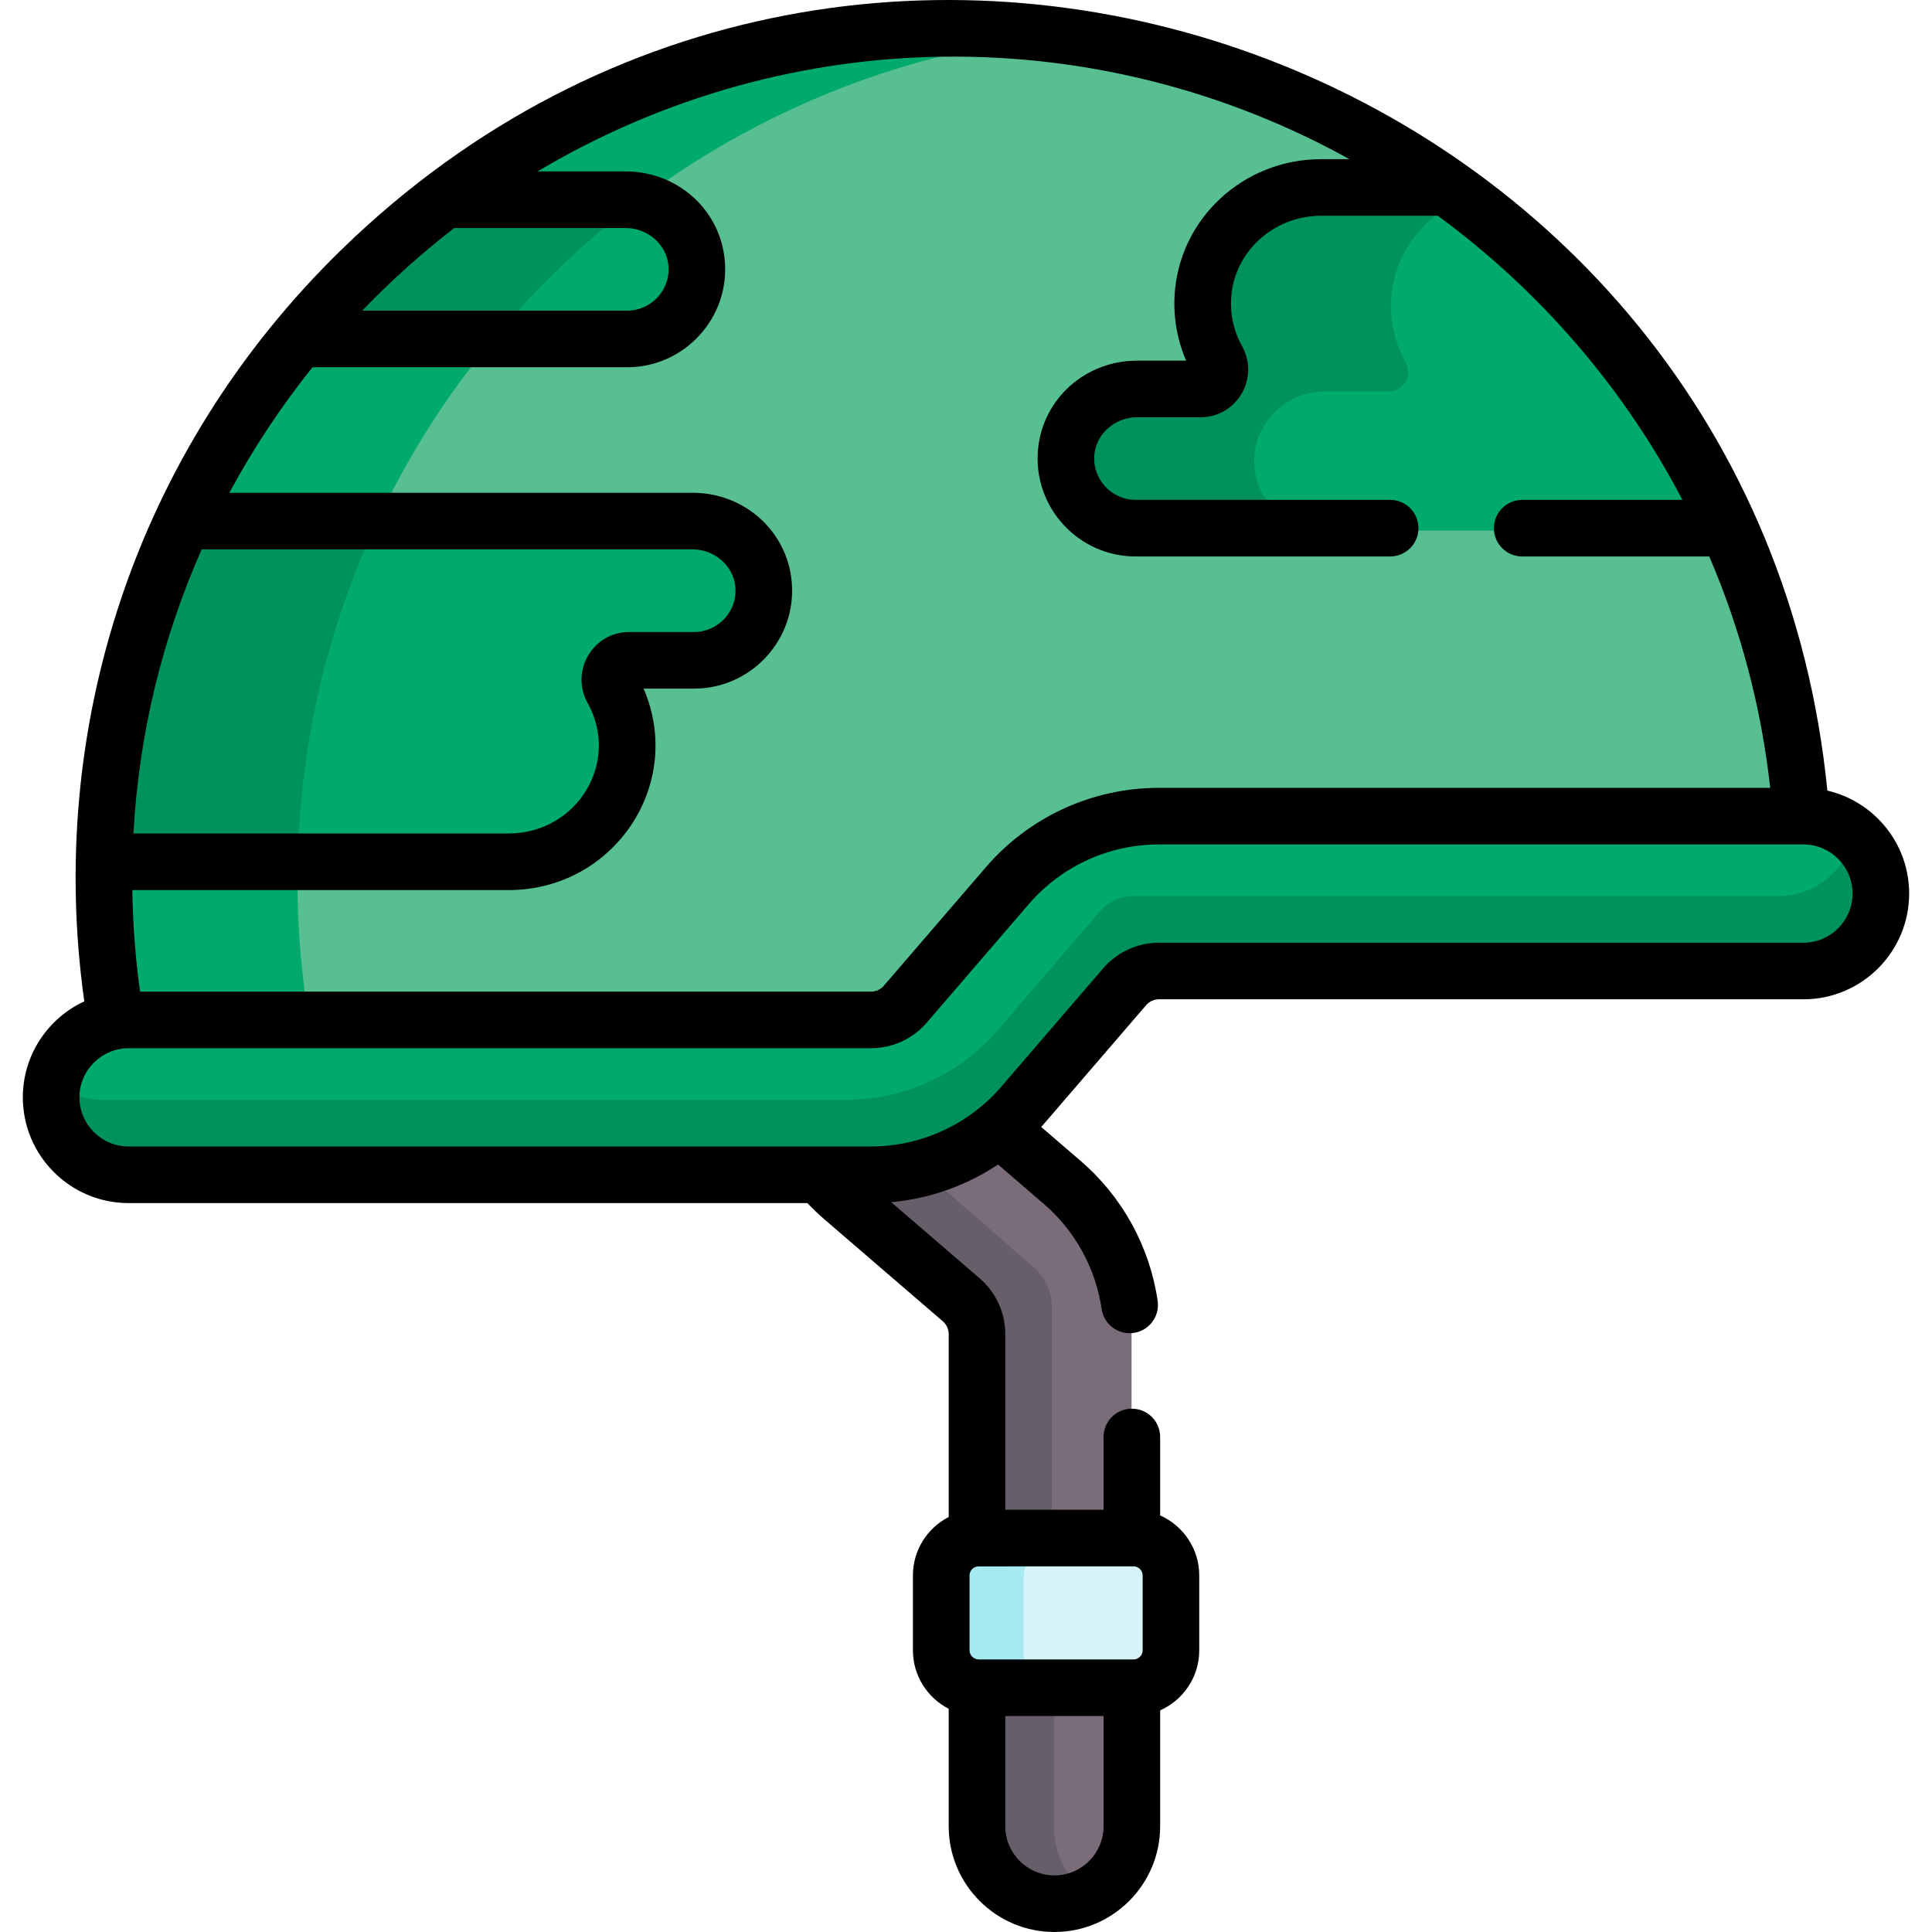
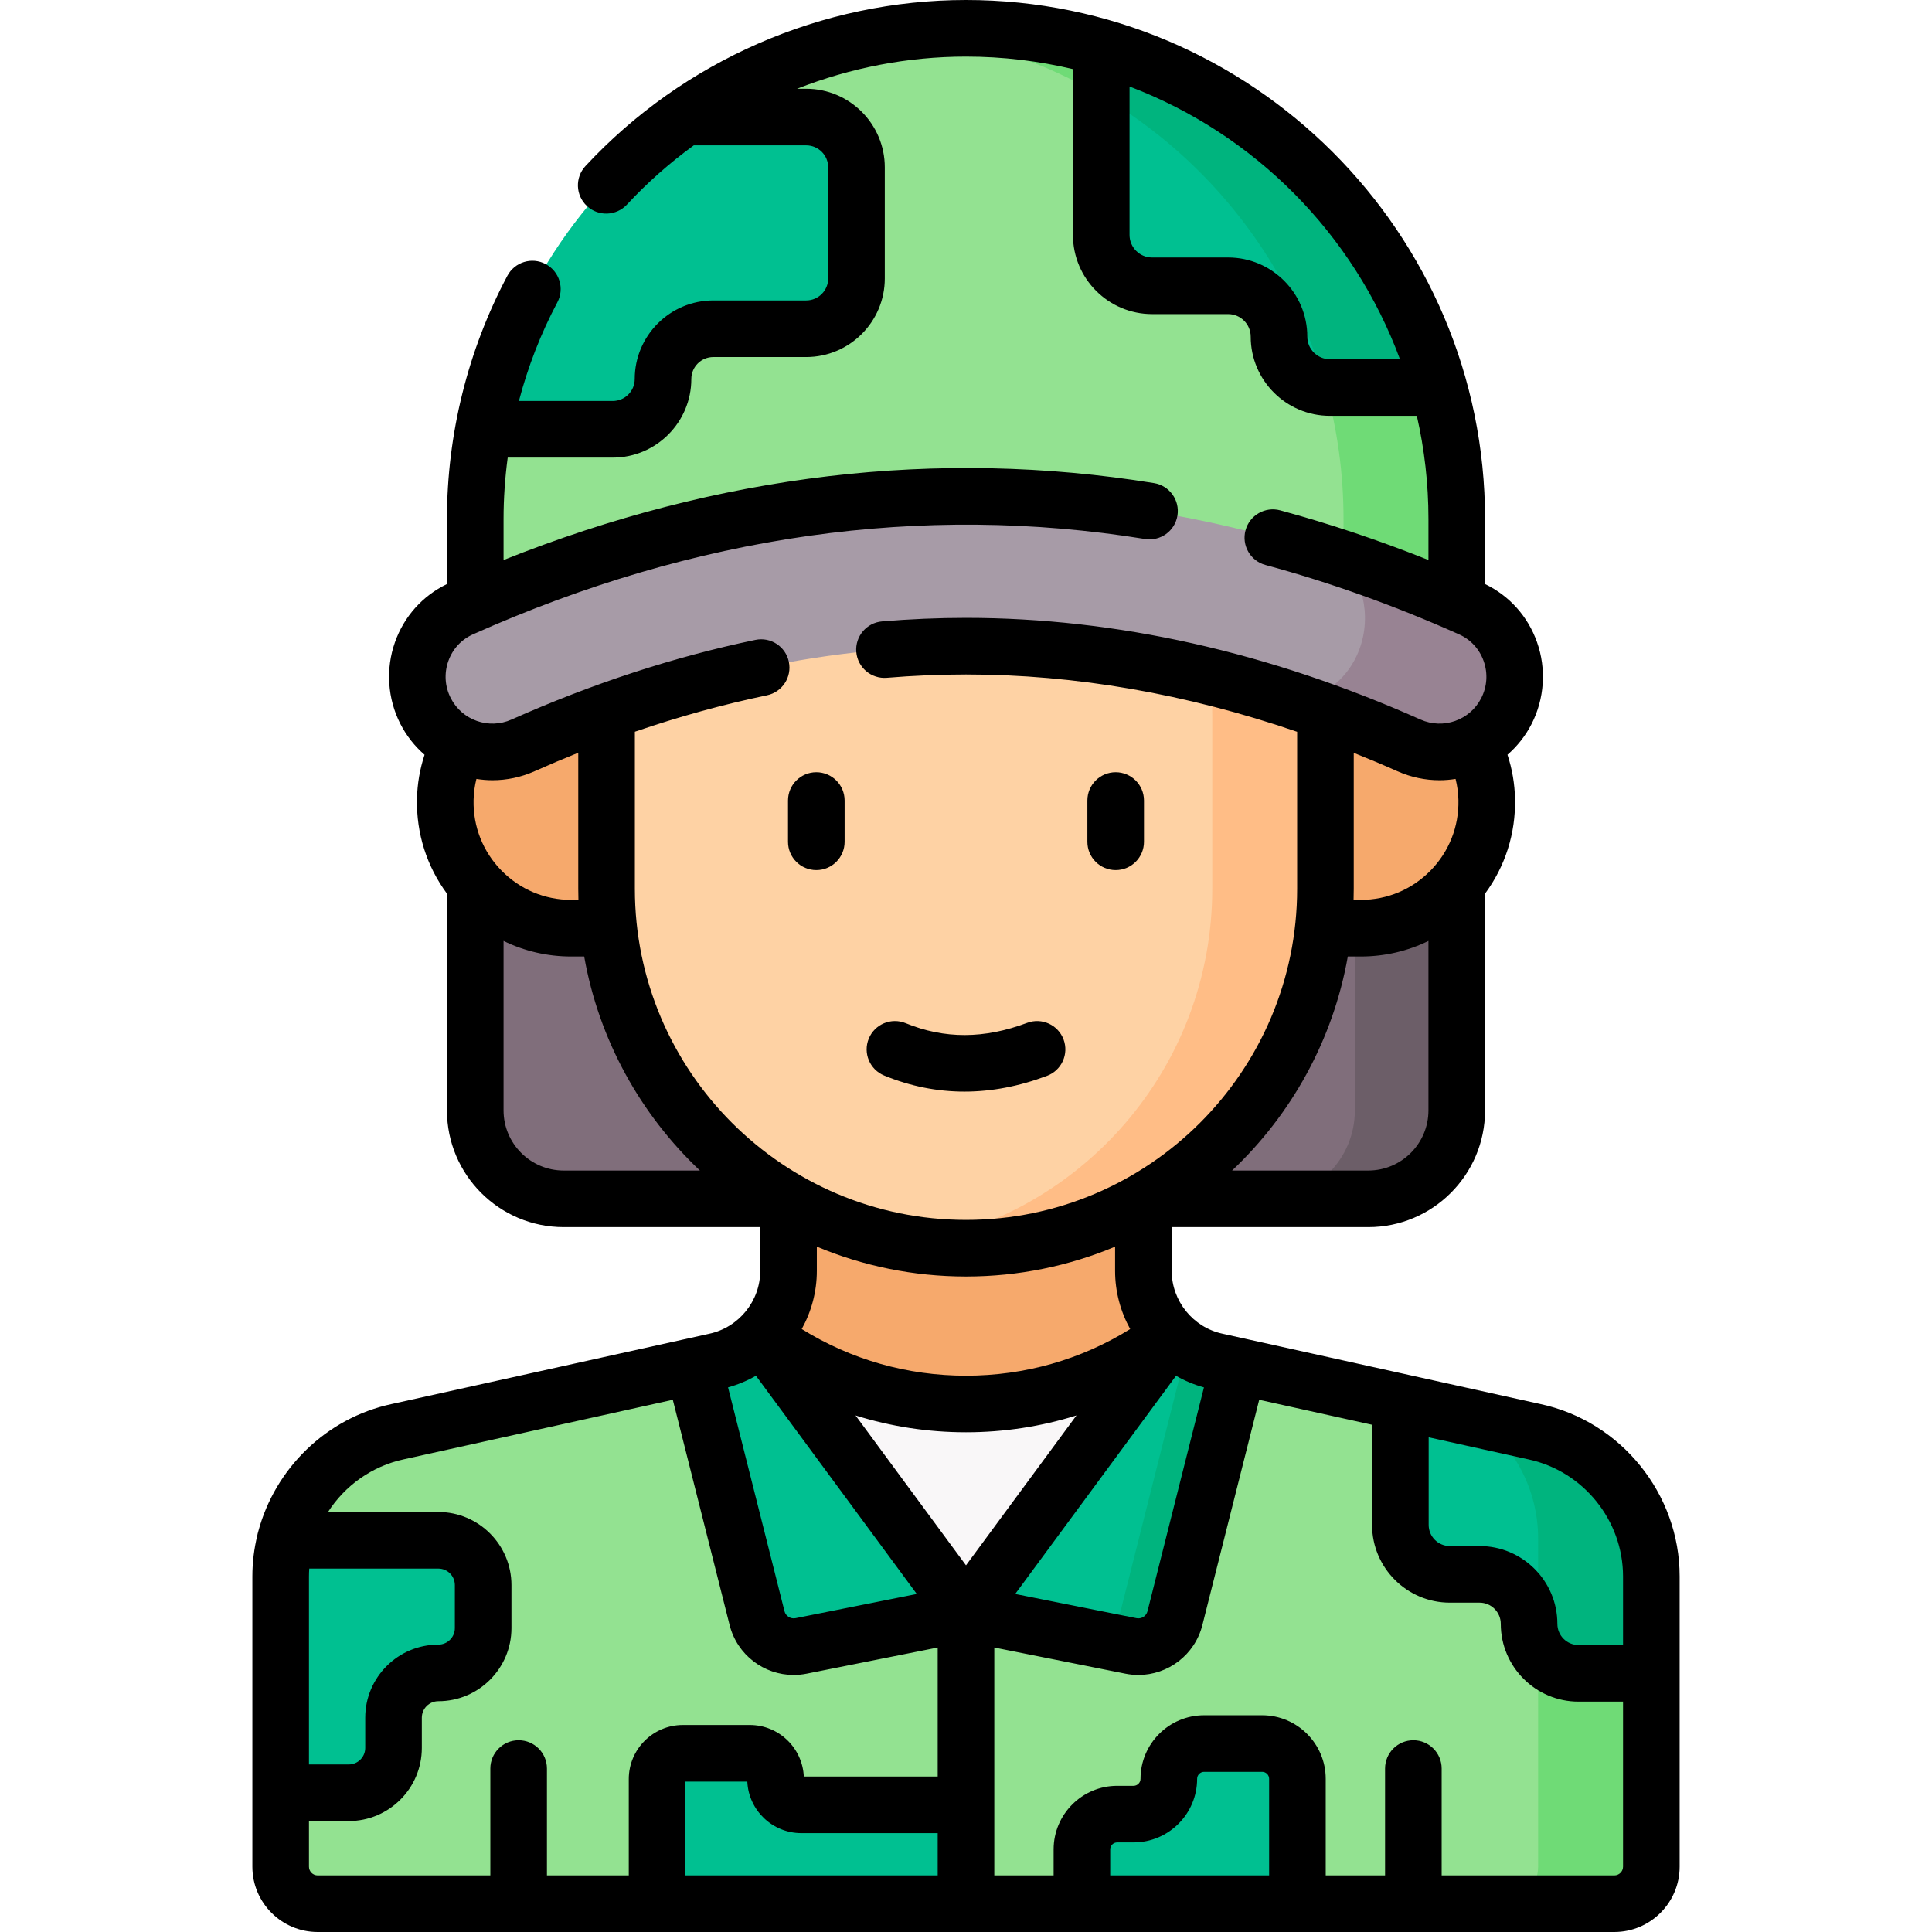
- <svg xmlns="http://www.w3.org/2000/svg" id="Capa_1" enable-background="new 0 0 512.007 512.007" height="512" viewBox="0 0 512.007 512.007" width="512">
+ <svg xmlns="http://www.w3.org/2000/svg" id="Capa_1" enable-background="new 0 0 512 512" height="512" viewBox="0 0 512 512" width="512">
  <g>
    <g>
-       <path d="m230.746 310.799c12.534 0 24.536-4.471 34.005-12.481l16.693 14.542c11.716 10.204 18.435 25.028 18.435 40.67v57.716h-40.616c-.144 0-.284.016-.426.022v-57.738c0-3.537-1.519-6.889-4.169-9.197l-31.402-27.355c-2.188-1.906-4.202-3.975-6.031-6.179z" fill="#7b6c79" />
-       <g fill="#665e68">
-         <path d="m278.728 346.293c0-3.981-1.709-7.753-4.691-10.35l-30.651-26.701c-4.098 1.017-8.335 1.556-12.64 1.556h-13.512c1.829 2.204 3.842 4.272 6.031 6.179l31.402 27.355c2.65 2.308 4.169 5.66 4.169 9.197v57.738c.142-.006.282-.022.426-.022h19.467v-64.952z" />
-         <path d="m279.208 411.242c-.018 0-.036.002-.054.003h20.724v-.003z" />
+       <g>
+         <path d="m427.62 417.76-17 76.93c0 5.42-4.39 9.81-9.81 9.81h-18.76l-9.329-10-5.671 10h-23.22l-33.815-10-23.295 10h-23.22l-70.694-10-18.676 10h-29.18l-8.689-10-6.311 10h-45.76c-5.42 0-9.81-4.39-9.81-9.81v-19.59l10-57.34c0-3.323-9.583-6.565-8.793-9.671 3.605-14.18 14.973-25.505 29.813-28.679l78.39-17.346 5.8 8.716c11.3-2.42 29.38-22.41 29.38-33.98l-10-35.39 94.04-.42-10 35.81c0 11.57 8.08 21.56 19.39 23.98l15.896 1.305 42.826 9.475 35.478 17.85c18.09 3.87 21.02 9.85 21.02 28.35z" fill="#93e291" />
+         <path d="m256 478.3-7.5 26.2h-74.37v-33.03c0-3.772 3.058-6.83 6.83-6.83h17.74c3.772 0 6.83 3.058 6.83 6.83 0 3.772 3.058 6.83 6.83 6.83z" fill="#00c091" />
+         <path d="m386.052 203.386-20 90.88c0 12.936-10.489 23.435-23.434 23.435h-193.235c-12.945 0-23.434-10.499-23.434-23.435v-90.88z" fill="#806e7b" />
+         <path d="m386.05 203.39v90.88c0 12.93-10.49 23.43-23.43 23.43h-27c12.94 0 23.43-10.5 23.43-23.43v-90.88z" fill="#6c5e68" />
+         <path d="m310.11 354.06-20.334 41.154-33.776 32.256-36.332-35.722-17.788-37.698c15.08 11.32 33.82 8.02 54.12 8.02s39.03 3.3 54.11-8.01z" fill="#f9f7f8" />
+         <path d="m359.956 179.205h-17.184v66.775h17.844c18.667 0 33.756-15.319 33.38-34.072-.366-18.28-15.756-32.703-34.04-32.703z" fill="#f6a96c" />
+         <path d="m152.044 179.205h17.184v66.775h-17.844c-18.667 0-33.756-15.319-33.38-34.072.366-18.28 15.756-32.703 34.04-32.703z" fill="#f6a96c" />
+         <path d="m310.11 354.06c-15.08 11.31-33.81 18.01-54.11 18.01s-39.04-6.7-54.12-18.02c4.42-4.47 7.09-10.6 7.09-17.25v-35.39l94.04-.42v35.81c0 6.66 2.67 12.79 7.1 17.26z" fill="#f6a96c" />
+         <path d="m256 328.786c-5.104 0-10.114 1.599-15 .826-45.481-7.194-80.255-46.577-80.255-94.081v-45.878c0-52.608 42.647-95.255 95.255-95.255 52.608 0 85.255 42.647 85.255 95.255v45.878c0 52.608-32.647 93.255-85.255 93.255z" fill="#fed2a4" />
+         <path d="m351.26 189.65v45.88c0 52.61-42.65 95.26-95.26 95.26-5.1 0-10.11-.4-15-1.18 45.48-7.19 80.26-46.57 80.26-94.08v-45.88c0-26.3-10.66-50.11-27.9-67.35-13.9-13.9-32.06-23.52-52.36-26.72 4.89-.78 9.9-1.18 15-1.18 26.3 0 50.12 10.66 67.36 27.9s27.9 41.05 27.9 67.35z" fill="#ffbd86" />
+         <path d="m386.052 173.054-127.404-23.524-132.7 23.524v-35.503c0-8.123.745-16.072 2.169-23.782 3.94-21.322 23.082-40.821 36.059-57.131 7.787-9.786 6.954-18.424 17.208-25.619 17.263-12.112 37.604-20.135 59.616-22.663 4.922-.565 9.927 1.144 15 1.144 71.826 0 120.052 56.226 120.052 128.052z" fill="#93e291" />
+         <path d="m386.05 137.55v35.5l-30-5.54v-29.96c0-12.078-1.646-23.771-4.726-34.868-6.078-21.896-7.741-41.47-23.364-57.092-7.815-7.815-26.62-14.64-36.211-20.271-15.211-8.93-32.399-14.855-50.749-16.959 4.92-.57 9.93-.86 15-.86 12.432 0 24.456 1.744 35.84 5.001 21.508 6.152 30.734 17.703 46.12 33.089 15.615 15.615 37.274 35.176 43.354 57.058 3.087 11.107 4.736 22.812 4.736 34.902z" fill="#6fdb76" />
+         <path d="m371.33 92.7-18.9 7c-.393 0-.781 2.983-1.166 2.95-6.903-.591-12.314-6.383-12.314-13.43 0-7.45-6.04-13.48-13.48-13.48h-20.15c-7.45 0-13.48-6.04-13.48-13.48v-36.887l10-2.873c21.51 6.15 20.73 7.7 36.12 23.09 15.63 15.63 27.29 25.2 33.37 47.11z" fill="#00c091" />
+         <path d="m396.219 188.422c-4.812 9.429-13.161 11.421-22.83 7.112-10.076-4.49-20.166-6.409-30.257-9.754-29.152-9.665-58.311-14.541-87.132-14.541-38.797 0-78.206 8.836-117.389 26.296-9.669 4.308-21.018.316-25.83-9.112-5.158-10.105-.862-22.536 9.497-27.162 77.604-34.656 155.941-39.035 233.73-13.137 11.25 3.746 22.489 11.124 33.713 16.137 10.36 4.625 11.655 14.056 6.498 24.161z" fill="#a79ba7" />
+         <path d="m399.22 188.42c-4.81 9.43-16.16 13.42-25.83 9.11-10.21-4.55-20.44-8.51-30.67-11.88 6.93-.34 13.47-4.66 16.83-11.9 4.1-8.83 2.22-19.29-3.93-25.75 11.38 3.77 22.75 8.19 34.1 13.26 10.36 4.63 14.66 17.06 9.5 27.16z" fill="#988393" />
+         <g fill="#00c091">
+           <path d="m226.98 44.345v29.45c0 7.359-5.966 13.325-13.325 13.325h-24.62c-7.359 0-13.325 5.966-13.325 13.325 0 7.359-5.966 13.325-13.325 13.325h-34.265c6.3-34.12 25.92-63.57 53.27-82.75h32.265c7.359 0 13.325 5.966 13.325 13.325z" />
+           <path d="m128.04 420.065v11.4c0 6.558-5.317 11.875-11.875 11.875-6.558 0-11.875 5.317-11.875 11.875v8.01c0 6.558-5.317 11.875-11.875 11.875h-18.035v-57.34c0-3.29.41-6.5 1.19-9.57h40.595c6.558 0 11.875 5.317 11.875 11.875z" />
+           <path d="m343.83 471.41v33.09h-57.11v-14.39c0-5.164 4.186-9.35 9.35-9.35h4.33c5.164 0 9.35-4.186 9.35-9.35 0-5.164 4.186-9.35 9.35-9.35h15.38c5.164 0 9.35 4.186 9.35 9.35z" />
+           <path d="m318.21 372.067-9.84 56.76c-1.31 5.17-3.43 4.4-8.66 3.36l-7.882 2.428-35.828-7.148 54.11-73.41c1.309 1.321 2.769 2.497 4.358 3.497 2.38 1.499-4.952 12.605-2.068 13.223z" />
+         </g>
+         <path d="m328.21 362.07-16.84 66.76c-1.31 5.17-6.43 8.4-11.66 7.36l-7.89-1.57c2.38-1.5 4.19-3.87 4.93-6.8l17.72-70.27c2.37 1.5 5.04 2.61 7.93 3.23z" fill="#00b47e" />
+         <path d="m256 427.467-43.71 8.72c-5.23 1.04-10.35-2.2-11.66-7.36l-16.84-66.77 5.8-1.28c4.8-1.03 9.02-3.42 12.29-6.73z" fill="#00c091" />
+         <path d="m381.32 102.7h-28.89c-.38 0-.75-.02-1.12-.05-6.08-21.88-17.74-41.45-33.35-57.06-7.79-7.79-16.56-14.6-26.12-20.22v-12.87c.06.02.13.04.19.05 21.43 6.17 40.59 17.7 55.93 33.04 15.63 15.63 27.29 35.2 33.36 57.11z" fill="#00b47e" />
+         <path d="m427.62 417.76 10 25.69v51.24c0 5.42-4.39 9.81-9.81 9.81h-30c5.42 0 9.81-4.39 9.81-9.81v-56.797l3-20.133c0-12.86-9.24-24.49-19.13-31.69l15.11 3.34c18.09 3.87 21.02 9.85 21.02 28.35z" fill="#6fdb76" />
+         <path d="m427.62 417.76 7 24.69-16.285-2c-4.414 0-8.319.819-10.696-2.524-1.523-2.142-2.419-4.762-2.419-7.591 0-7.243-5.872-13.115-13.115-13.115h-7.88c-7.243 0-13.115-5.872-13.115-13.115v-32.545l20.39 4.51 15.1 5.34c18.09 3.87 21.02 17.85 21.02 36.35z" fill="#00c091" />
+         <path d="m437.62 417.76v25.69h-19.29c-4.43 0-8.34-2.2-10.71-5.56v-30.13c0-12.86-6.24-24.49-16.13-31.69l15.11 3.34c18.09 3.87 31.02 19.85 31.02 38.35z" fill="#00b47e" />
      </g>
-       <path d="m33.991 270.934h196.755c3.496 0 6.809-1.519 9.089-4.168l27.034-31.401c10.084-11.716 24.735-18.435 40.194-18.435h170.789c11.334 0 20.521 9.187 20.521 20.521s-9.187 20.521-20.521 20.521h-170.789c-3.496 0-6.809 1.519-9.089 4.169l-27.034 31.402c-10.085 11.715-24.736 18.433-40.194 18.433h-196.755c-11.334 0-20.521-9.187-20.521-20.521s9.187-20.521 20.521-20.521z" fill="#00a96c" />
-       <path d="m491.188 221.873c-2.208 8.952-10.268 15.6-19.902 15.6h-170.789c-3.496 0-6.809 1.519-9.089 4.169l-27.034 31.402c-10.085 11.714-24.736 18.433-40.194 18.433h-196.755c-5.096 0-9.748-1.868-13.336-4.943-.39 1.579-.619 3.222-.619 4.922 0 11.334 9.187 20.521 20.521 20.521h196.755c15.458 0 30.108-6.718 40.194-18.433l27.034-31.402c2.281-2.65 5.593-4.169 9.089-4.169h170.789c11.334 0 20.521-9.187 20.521-20.521 0-6.239-2.793-11.816-7.185-15.579z" fill="#00925c" />
-       <path d="m307.063 216.93c-15.459 0-30.109 6.719-40.194 18.435l-27.034 31.401c-2.281 2.649-5.593 4.168-9.089 4.168h-196.755c-1.14 0-2.252.117-3.341.296-2.392-14.085-3.487-28.611-3.126-43.46 2.972-121.993 103.679-219.927 225.708-219.62 118.589.298 215.625 92.261 224.021 208.78z" fill="#58bf93" />
-       <path d="m78.9 227.77c2.756-113.14 89.583-205.571 199.514-218.147-8.268-.942-16.667-1.451-25.182-1.472-122.029-.308-222.736 97.626-225.708 219.619-.361 14.849.733 29.375 3.126 43.46 1.09-.179 2.201-.296 3.341-.296h47.988c-2.358-13.993-3.438-28.419-3.079-43.164z" fill="#00a96c" />
-       <path d="m259.262 444.919h40.616v39.709c0 11.334-9.187 20.521-20.521 20.521s-20.521-9.187-20.521-20.521v-39.731c.142.007.282.022.426.022z" fill="#7b6c79" />
-       <path d="m279.357 484.628v-39.709h-20.095c-.144 0-.284-.015-.426-.022v39.731c0 11.334 9.188 20.521 20.521 20.521 3.742 0 7.24-1.018 10.26-2.768-6.128-3.549-10.26-10.161-10.26-17.753z" fill="#665e68" />
-       <path d="m202.254 155.367c1.062 10.952-7.615 20.262-18.36 20.262h-17.222c-3.952 0-6.387 4.247-4.459 7.697 2.708 4.845 4.144 10.486 3.847 16.465-.819 16.494-14.883 29.236-31.398 29.236h-107.153c.008-.42.005-.837.015-1.257.773-31.746 8.178-61.856 20.842-89.036h135.104c9.565-.001 17.862 7.112 18.784 16.633z" fill="#00a96c" />
-       <path d="m48.366 138.733c-12.323 27.907-20.208 55.411-20.857 90.293h51.375c.008-.42.005-.837.015-1.257.773-31.745 8.167-61.859 20.831-89.036z" fill="#00925c" />
-       <path d="m184.516 70.204c1.062 10.952-7.615 20.262-18.36 20.262h-87.324c11.343-13.758 24.277-26.15 38.516-36.895h48.384c9.565-.001 17.861 7.112 18.784 16.633z" fill="#00a96c" />
-       <path d="m165.732 53.571h-48.384c-5.317 4.013-10.452 8.257-15.391 12.714-.047.042-.093.084-.14.127-6.557 5.928-12.766 12.235-18.593 18.888-.048.055-.096.11-.144.165-1.439 1.646-2.856 3.313-4.248 5.001h51.383c11.269-13.666 24.106-25.988 38.234-36.682-.892-.128-1.796-.213-2.717-.213z" fill="#00925c" />
-       <path d="m457.916 140.613h-157.072c-10.745 0-19.421-9.31-18.36-20.262.923-9.52 9.22-16.633 18.785-16.633h16.797c3.952 0 6.387-4.247 4.459-7.698-2.708-4.845-4.144-10.486-3.847-16.465.819-16.494 14.883-29.236 31.398-29.236h33.788c31.958 22.954 57.659 54.065 74.052 90.294z" fill="#00a96c" />
-       <path d="m332.484 120.351c.923-9.521 9.22-16.633 18.785-16.633h16.797c3.952 0 6.387-4.247 4.459-7.698-2.708-4.845-4.144-10.486-3.847-16.465.597-12.024 8.237-22.048 18.73-26.601-1.179-.882-2.349-1.775-3.545-2.635h-33.788c-16.515 0-30.579 12.741-31.398 29.235-.297 5.979 1.139 11.62 3.847 16.465 1.928 3.45-.507 7.698-4.459 7.698h-16.797c-9.565 0-17.862 7.112-18.785 16.633-1.062 10.952 7.615 20.262 18.36 20.262h50c-10.744.001-19.421-9.309-18.359-20.261z" fill="#00925c" />
-       <path d="m259.262 408.245h41.067c5.448 0 9.906 4.458 9.906 9.906v19.862c0 5.448-4.458 9.906-9.906 9.906h-41.067c-5.448 0-9.906-4.458-9.906-9.906v-19.862c-.001-5.448 4.457-9.906 9.906-9.906z" fill="#d6f4f8" />
-       <path d="m271.272 438.013v-19.862c0-5.448 4.458-9.906 9.906-9.906h-21.917c-5.448 0-9.906 4.458-9.906 9.906v19.862c0 5.448 4.458 9.906 9.906 9.906h21.917c-5.448 0-9.906-4.457-9.906-9.906z" fill="#a6e9f1" />
    </g>
    <g>
-       <path d="m484.275 209.52c-19.108-193.048-254.074-279.266-393.692-143.441-55.21 53.711-78.329 127.711-68.242 199.295-9.606 4.448-16.29 14.174-16.29 25.438 0 15.451 12.57 28.021 28.021 28.021h179.903c1.423 1.503 2.915 2.944 4.477 4.289l31.402 27.035c.992.854 1.562 2.096 1.562 3.405v48.468c-5.619 2.89-9.479 8.736-9.479 15.478v19.862c0 6.742 3.86 12.587 9.479 15.477v31.138c0 15.45 12.57 28.02 28.021 28.02s28.021-12.57 28.021-28.02v-30.715c6.093-2.712 10.357-8.812 10.357-15.9v-19.862c0-7.088-4.265-13.189-10.357-15.901v-20.787c0-4.143-3.357-7.5-7.5-7.5s-7.5 3.357-7.5 7.5v19.282h-26.043v-46.539c0-5.683-2.47-11.067-6.775-14.773l-23.458-20.195c10.281-.917 20.124-4.498 28.316-9.985l12.133 10.445c8.286 7.133 13.729 17.026 15.324 27.858.603 4.099 4.427 6.932 8.513 6.327 4.098-.604 6.931-4.415 6.327-8.513-2.121-14.4-9.358-27.556-20.378-37.041l-10.494-9.034c1.514-1.692-4.21 4.938 27.816-32.262.853-.992 2.094-1.561 3.403-1.561h170.789c15.451 0 28.021-12.57 28.021-28.021.003-13.269-9.271-24.406-21.677-27.288zm-191.815 274.466c0 7.18-5.842 13.021-13.021 13.021s-13.021-5.841-13.021-13.021v-29.21h26.043v29.21zm-35.523-66.477c0-1.251 1.016-2.305 2.25-2.39.013 0 .025 0 .038-.001l40.735-.016h.451c1.305 0 2.406 1.102 2.406 2.406v19.862c0 1.304-1.102 2.405-2.406 2.405h-.451-40.467l-.269-.016c-.009 0-.018.001-.027 0-1.239-.08-2.26-1.136-2.26-2.39zm-136.562-357.081h45.438c5.812 0 10.783 4.33 11.319 9.857.644 6.645-4.675 12.038-10.895 12.038h-70.244c7.575-7.882 15.721-15.209 24.382-21.895zm-66.928 85.163h130.105c5.812 0 10.783 4.33 11.319 9.857.644 6.645-4.675 12.038-10.895 12.038h-17.222c-9.662 0-15.74 10.387-11.007 18.856 8.681 15.534-2.719 34.541-21.004 34.541h-99.377c1.442-26.614 7.768-52.001 18.081-75.292zm81.297 90.293c28.028 0 46.748-28.108 35.809-53.397h13.424c15.206 0 27.308-13.185 25.824-28.485-1.294-13.346-12.578-23.41-26.249-23.41h-122.77c6.334-11.771 13.729-22.898 22.037-33.268h83.419c15.206 0 27.308-13.185 25.824-28.485-1.294-13.346-12.578-23.41-26.249-23.41h-23.36c67.649-40.214 149.208-39.803 215.166-3.25h-7.461c-20.794 0-37.876 15.973-38.89 36.363-.291 5.868.769 11.687 3.081 17.034h-12.999c-13.671 0-24.956 10.063-26.249 23.408-1.486 15.323 10.639 28.487 25.824 28.487h67.485c4.143 0 7.5-3.357 7.5-7.5s-3.357-7.5-7.5-7.5h-67.485c-6.223 0-11.538-5.397-10.895-12.039.536-5.527 5.508-9.856 11.319-9.856h16.797c9.66 0 15.74-10.386 11.007-18.855-2.115-3.786-3.12-8.086-2.903-12.435.615-12.396 11.117-22.107 23.907-22.107h30.884c26.911 19.734 49.226 45.48 64.824 75.293h-42.455c-4.143 0-7.5 3.357-7.5 7.5s3.357 7.5 7.5 7.5h49.571c8.226 19.174 13.779 39.762 16.142 61.316h-161.979c-17.646 0-34.368 7.67-45.877 21.041l-27.035 31.402c-.854.992-2.095 1.561-3.404 1.561h-193.711c-1.233-8.897-1.917-17.9-2.051-26.907h99.678zm343.19 13.946h-170.79c-5.684 0-11.068 2.471-14.772 6.775l-27.034 31.401c-8.583 9.97-21.144 15.765-34.319 15.822-.063 0-.127.004-.19.004-4.153 0-184.096.001-196.755.001-7.18 0-13.021-5.842-13.021-13.021 0-7.339 6.043-13.021 13.021-13.021h196.755c5.683 0 11.067-2.47 14.772-6.774l27.035-31.402c8.657-10.059 21.235-15.827 34.509-15.827h170.19.599c7.18 0 13.021 5.842 13.021 13.021s-5.842 13.021-13.021 13.021z" />
+       <path d="m103.831 372.076c-17.418 3.727-30.949 17.136-35.391 33.792-.107.331-.189.672-.25 1.021-.851 3.508-1.31 7.149-1.31 10.871v76.93c0 9.545 7.765 17.31 17.31 17.31h343.621c9.545 0 17.31-7.766 17.31-17.31v-76.93c0-21.891-15.54-41.103-36.9-45.673l-84.25-18.641c-7.799-1.669-13.46-8.67-13.46-16.646v-11.599h52.107c17.058 0 30.935-13.877 30.935-30.935v-57.445c5.331-7.211 8.126-15.923 7.942-25.063-.08-4.029-.752-7.963-1.998-11.743 2.568-2.236 4.765-4.975 6.402-8.184 3.407-6.675 3.93-14.555 1.436-21.621-2.418-6.849-7.297-12.294-13.782-15.432v-17.227c-.001-75.846-61.706-137.551-137.553-137.551-38.135 0-74.892 16.039-100.845 44.006-2.817 3.036-2.64 7.781.396 10.599 3.038 2.82 7.783 2.643 10.599-.396 5.41-5.83 11.353-11.07 17.71-15.689h29.795c3.212 0 5.825 2.613 5.825 5.825v29.45c0 3.212-2.613 5.825-5.825 5.825h-24.62c-11.483 0-20.825 9.342-20.825 20.825 0 3.212-2.613 5.824-5.825 5.824h-24.871c2.387-9.076 5.794-17.867 10.191-26.143 1.944-3.657.554-8.198-3.104-10.143-3.658-1.942-8.198-.555-10.143 3.104-10.475 19.711-16.011 42.002-16.011 64.464v17.228c-6.484 3.137-11.364 8.582-13.782 15.43-2.495 7.066-1.972 14.946 1.434 21.621 1.64 3.213 3.841 5.956 6.413 8.193-1.244 3.773-1.927 7.699-2.008 11.734-.183 9.14 2.612 17.853 7.943 25.064v57.445c0 17.058 13.877 30.935 30.935 30.935h52.087v11.599c0 7.977-5.657 14.978-13.501 16.657zm326.289 45.684v18.19h-11.785c-3.097 0-5.615-2.519-5.615-5.615 0-11.367-9.247-20.615-20.614-20.615h-7.881c-3.096 0-5.614-2.518-5.614-5.614v-23.207l26.42 5.845c14.537 3.11 25.089 16.154 25.089 31.016zm-181.62 79.24h-66.87v-24.86h16.415c.351 7.592 6.638 13.66 14.315 13.66h36.14zm7.5-82.174-29.273-39.712c9.368 2.933 19.199 4.456 29.273 4.456 10.072 0 19.903-1.524 29.273-4.457zm-39.53-84.452c12.175 5.093 25.529 7.912 39.53 7.912 13.993 0 27.34-2.816 39.51-7.904v6.418c0 5.525 1.448 10.799 4.002 15.417-13.044 8.097-27.941 12.354-43.512 12.354-15.582 0-30.485-4.26-43.528-12.364 2.552-4.616 3.998-9.886 3.998-15.407zm-16.14 34.211 42.632 57.835-32.135 6.411c-1.313.26-2.599-.551-2.925-1.838l-14.961-59.321c2.62-.723 5.097-1.767 7.389-3.087zm111.33.011c2.296 1.322 4.777 2.364 7.4 3.082l-14.96 59.307c-.328 1.298-1.615 2.116-2.922 1.847l-32.141-6.412zm50.957-54.395h-36.102c15.707-14.841 26.75-34.566 30.669-56.722h3.432c6.328 0 12.424-1.428 17.936-4.123v44.91c0 8.787-7.149 15.935-15.935 15.935zm23.881-98.142c.141 7.021-2.485 13.646-7.393 18.653-4.91 5.009-11.477 7.768-18.489 7.768h-1.905c.028-.98.045-1.962.045-2.948v-36.022c3.862 1.547 7.723 3.157 11.58 4.876 3.625 1.615 7.419 2.383 11.157 2.383 1.429 0 2.846-.125 4.246-.345.461 1.832.72 3.715.759 5.635zm-15.493-116.859h-18.575c-3.297 0-5.98-2.683-5.98-5.98 0-11.568-9.412-20.98-20.98-20.98h-20.15c-3.298 0-5.98-2.683-5.98-5.98v-39.337c33.096 12.555 59.389 39.046 71.665 72.277zm-252.195 80.004c1.13-3.201 3.448-5.722 6.526-7.096 58.957-26.328 118.881-34.831 178.1-25.272 4.102.659 7.939-2.12 8.6-6.209.66-4.09-2.12-7.939-6.209-8.6-57.383-9.263-115.298-2.393-172.379 20.384v-10.859c0-5.454.379-10.895 1.1-16.282h27.836c11.483 0 20.825-9.342 20.825-20.824 0-3.212 2.613-5.825 5.825-5.825h24.62c11.483 0 20.825-9.342 20.825-20.825v-29.45c0-11.483-9.342-20.825-20.825-20.825h-2.424c14.146-5.56 29.329-8.521 44.77-8.521 9.752 0 19.24 1.151 28.34 3.314v43.946c0 11.568 9.412 20.98 20.981 20.98h20.149c3.298 0 5.98 2.683 5.98 5.98 0 11.568 9.411 20.98 20.98 20.98h23.042c2.013 8.798 3.08 17.952 3.08 27.352v10.854c-13.069-5.216-26.226-9.631-39.277-13.159-3.995-1.074-8.116 1.284-9.197 5.283-1.081 3.998 1.284 8.116 5.283 9.197 17.05 4.609 34.311 10.793 51.303 18.381 3.078 1.375 5.396 3.895 6.526 7.098 1.148 3.252.917 6.735-.651 9.808-2.994 5.869-10.067 8.36-16.097 5.671-40.127-17.88-80.648-26.945-120.441-26.945-7.354 0-14.832.314-22.228.934-4.128.346-7.193 3.972-6.848 8.1s3.979 7.191 8.1 6.848c6.981-.584 14.039-.881 20.976-.881 28.946 0 58.359 5.114 87.756 15.192v41.601c0 48.389-39.367 87.755-87.756 87.755s-87.755-39.366-87.755-87.755v-41.617c11.689-4.008 23.389-7.239 34.995-9.653 4.055-.844 6.659-4.814 5.815-8.87-.843-4.055-4.81-6.662-8.87-5.815-21.471 4.466-43.214 11.567-64.626 21.107-6.031 2.688-13.103.196-16.098-5.671-1.569-3.075-1.8-6.558-.652-9.811zm11.697 31.564c3.737 0 7.532-.768 11.157-2.383 3.851-1.716 7.713-3.349 11.58-4.898v36.044c0 .986.017 1.969.045 2.948h-1.905c-7.013 0-13.579-2.759-18.489-7.768-4.908-5.008-7.534-11.632-7.393-18.653.038-1.923.295-3.805.756-5.636 1.4.221 2.819.346 4.249.346zm2.941 87.499v-44.91c5.512 2.695 11.607 4.123 17.936 4.123h3.432c3.919 22.156 14.962 41.881 30.669 56.722h-36.103c-8.785-.001-15.934-7.149-15.934-15.935zm-51.492 121.423h34.209c2.413 0 4.375 1.963 4.375 4.375v11.4c0 2.412-1.962 4.375-4.375 4.375-10.684 0-19.375 8.691-19.375 19.375v8.011c0 2.412-1.962 4.375-4.375 4.375h-10.535v-49.841c0-.695.03-1.385.076-2.07zm-.076 79v-12.089h10.535c10.684 0 19.375-8.691 19.375-19.375v-8.011c0-2.412 1.962-4.375 4.375-4.375 10.684 0 19.375-8.691 19.375-19.375v-11.4c0-10.684-8.691-19.375-19.375-19.375h-29.236c4.471-6.95 11.594-12.138 20.092-13.956l71.28-15.773 15.06 59.713c2.005 7.896 9.099 13.21 16.96 13.209 1.134 0 2.284-.11 3.437-.339l34.743-6.932v34.188h-35.486c-.351-7.592-6.637-13.66-14.314-13.66h-17.74c-7.902 0-14.33 6.429-14.33 14.33v25.53h-21.685v-28.314c0-4.143-3.358-7.5-7.5-7.5s-7.5 3.357-7.5 7.5v28.314h-45.756c-1.274 0-2.31-1.036-2.31-2.31zm254.45 2.31h-42.11v-6.89c0-1.021.83-1.851 1.851-1.851h4.33c9.291 0 16.85-7.559 16.85-16.85 0-1.02.83-1.85 1.85-1.85h15.381c1.02 0 1.85.83 1.85 1.85v25.591zm91.481 0h-45.756v-28.314c0-4.143-3.357-7.5-7.5-7.5s-7.5 3.357-7.5 7.5v28.314h-15.725v-25.59c0-9.291-7.559-16.85-16.85-16.85h-15.38c-9.291 0-16.85 7.559-16.85 16.85 0 1.02-.83 1.85-1.85 1.85h-4.33c-9.291 0-16.851 7.56-16.851 16.851v6.889h-15.719v-60.389l34.747 6.932c1.152.229 2.302.34 3.436.34 7.862 0 14.957-5.315 16.96-13.222l15.059-59.699 29.909 6.617v26.526c0 11.367 9.247 20.614 20.614 20.614h7.881c3.096 0 5.614 2.519 5.614 5.615 0 11.367 9.248 20.615 20.615 20.615h11.785v43.739c0 1.276-1.036 2.312-2.309 2.312z" />
+       <path d="m234.324 285.028c6.915 2.837 14.019 4.255 21.263 4.255 7.174 0 14.485-1.392 21.883-4.174 3.877-1.458 5.838-5.783 4.379-9.66-1.458-3.876-5.784-5.836-9.66-4.379-11.361 4.273-21.885 4.3-32.172.081-3.833-1.574-8.213.26-9.785 4.092-1.572 3.833.26 8.214 4.092 9.785z" />
+       <path d="m208.833 223.086c0 4.143 3.358 7.5 7.5 7.5s7.5-3.357 7.5-7.5v-10.94c0-4.143-3.358-7.5-7.5-7.5s-7.5 3.357-7.5 7.5z" />
+       <path d="m295.666 230.586c4.143 0 7.5-3.357 7.5-7.5v-10.94c0-4.143-3.357-7.5-7.5-7.5s-7.5 3.357-7.5 7.5v10.94c0 4.143 3.357 7.5 7.5 7.5z" />
    </g>
  </g>
</svg>
